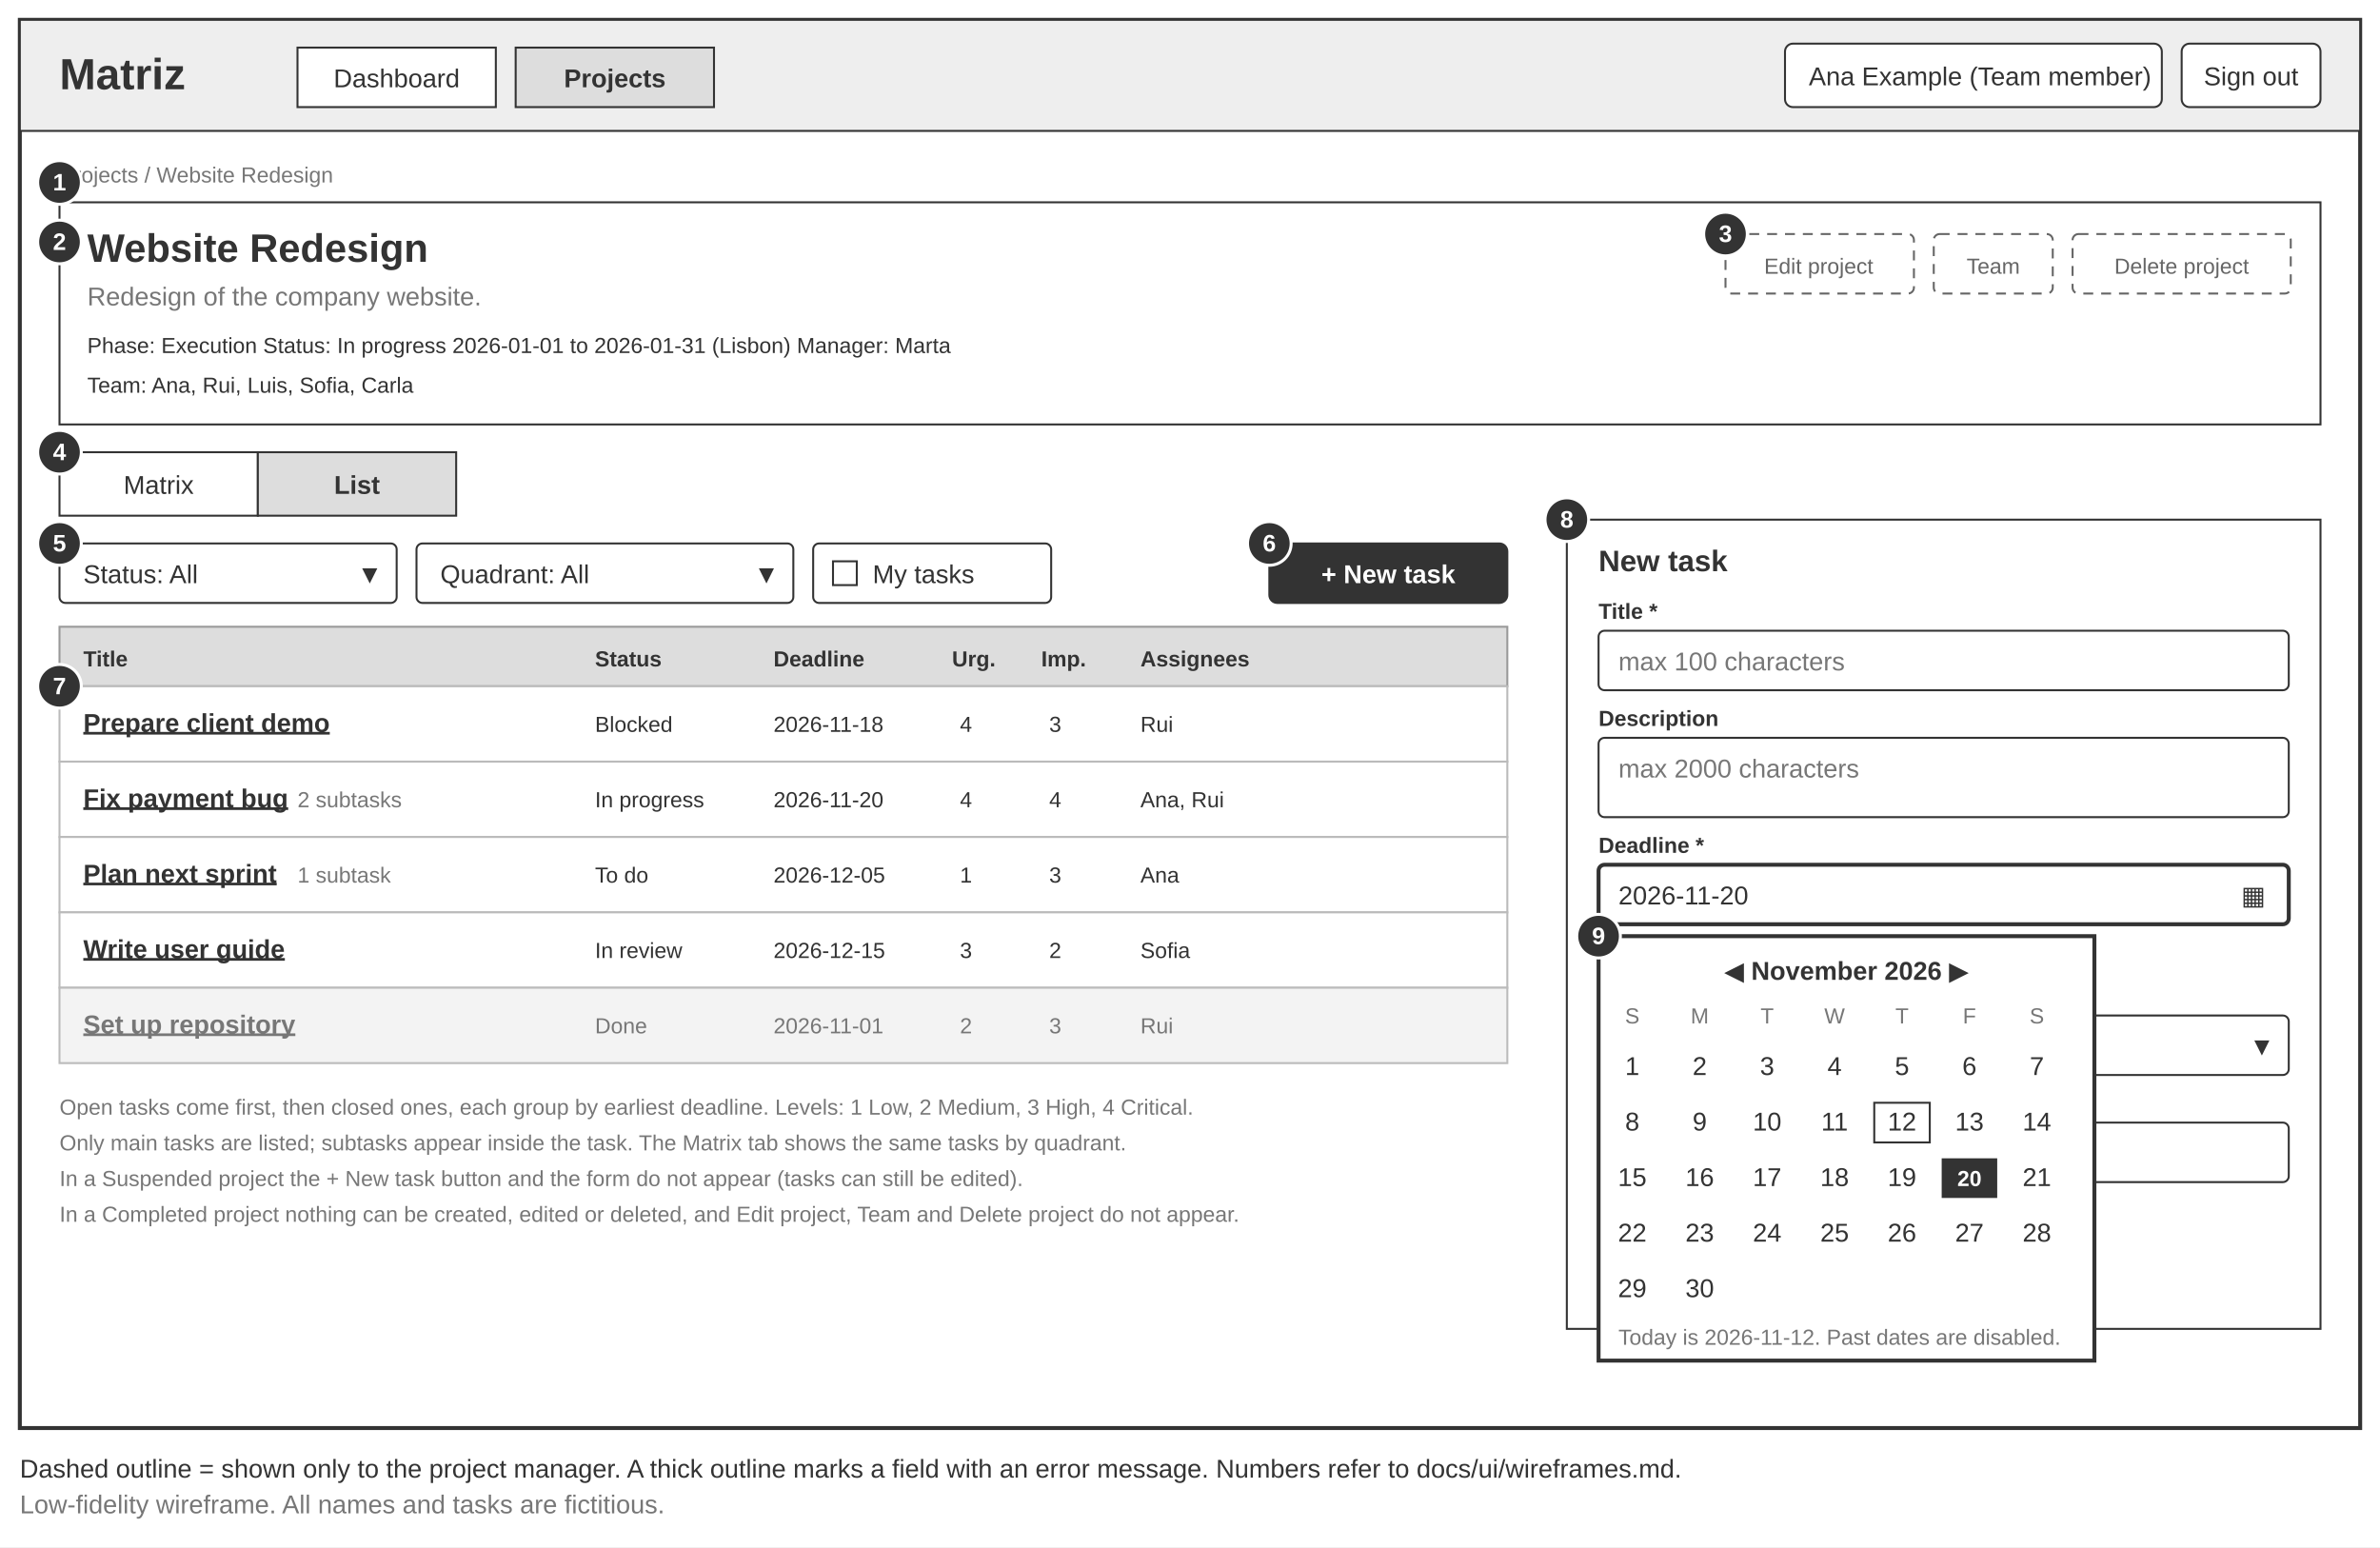
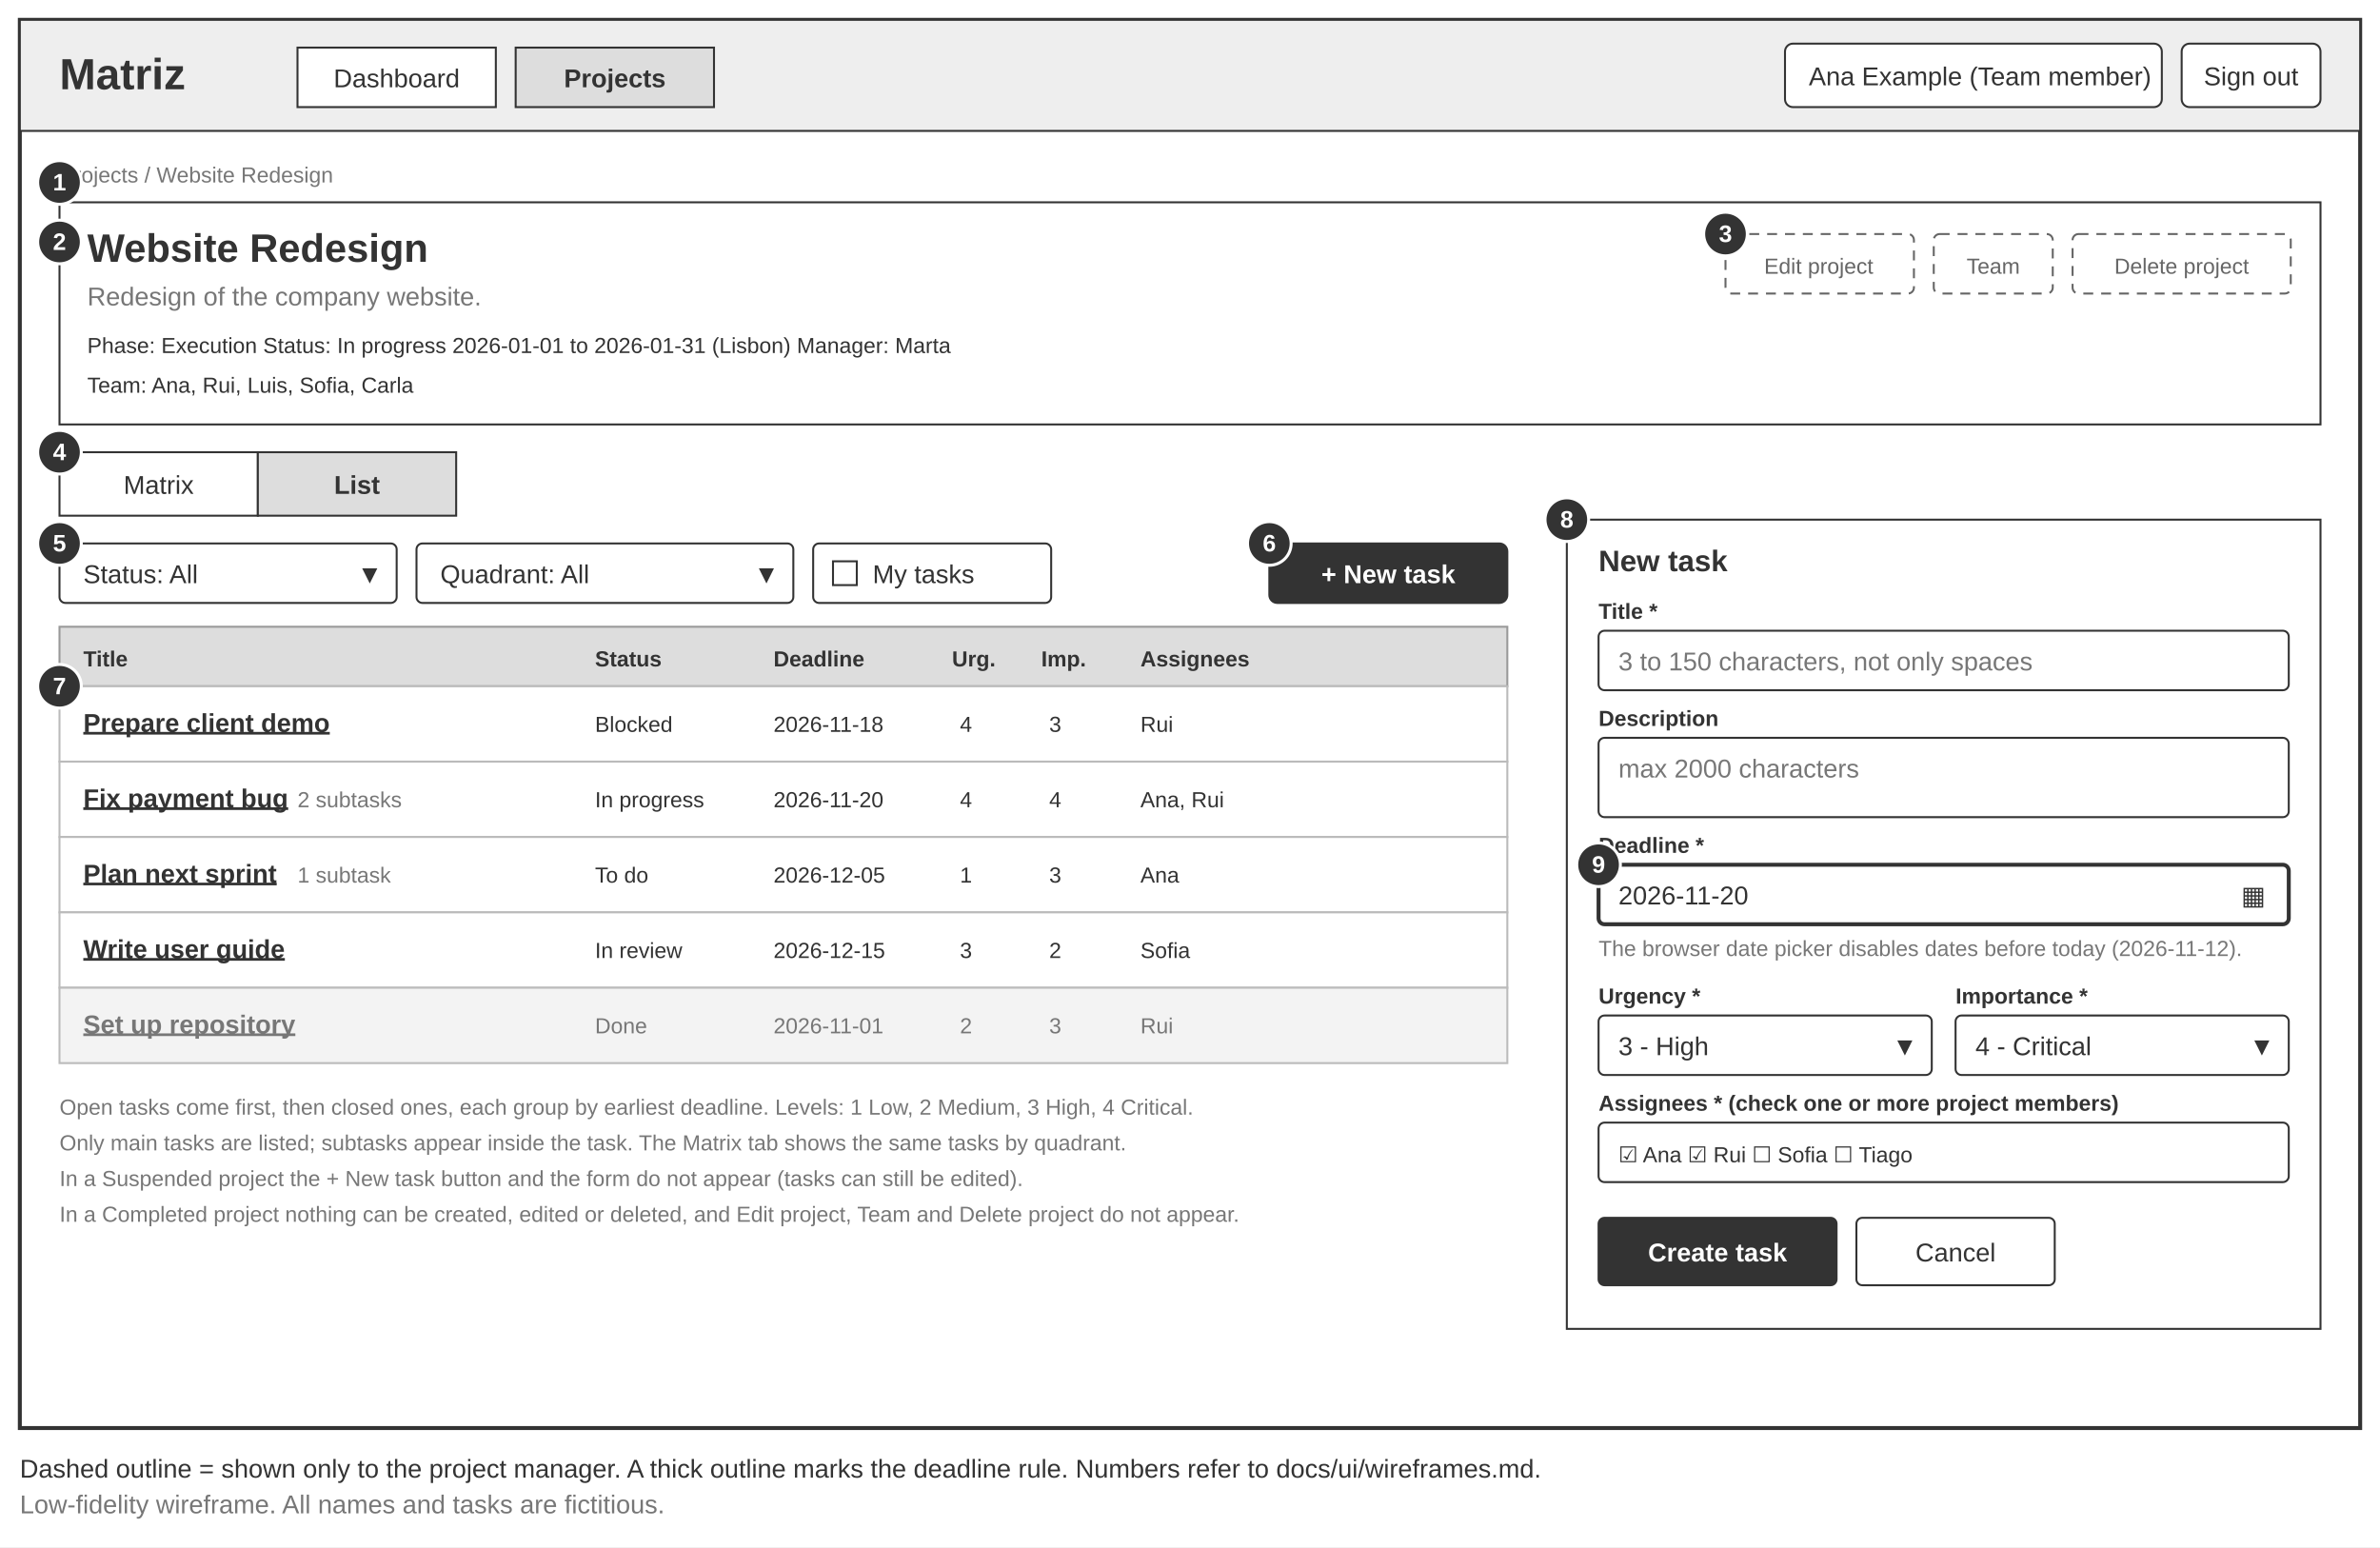
<svg xmlns="http://www.w3.org/2000/svg" viewBox="0 0 1200 780" width="1200" height="780">
  <style>
    text{font-family:Arial,Helvetica,sans-serif;font-size:13px;fill:#333}
    .g{fill:#777}.b{font-weight:bold}.s{font-size:11px}.m{text-anchor:middle}.w{fill:#fff}.l{font-size:20px;font-weight:bold}.u{text-decoration:underline}
    .box{fill:#fff;stroke:#333}.bar{fill:#eee;stroke:#333}.sel{fill:#ddd;stroke:#333}.dash{fill:#fff;stroke:#666;stroke-dasharray:5 4}
    .hd{fill:#ddd;stroke:#999}.row{fill:#fff;stroke:#bbb}.done{fill:#f3f3f3;stroke:#bbb}.dark{fill:#333;stroke:#333}.err{fill:#fff;stroke:#333;stroke-width:2}
    .c{fill:#333;stroke:#fff;stroke-width:1.5}.n{font-size:12px;font-weight:bold;fill:#fff;text-anchor:middle}
  </style>
  <rect x="0" y="0" width="1200" height="780" fill="#ffffff" />
  <rect x="10" y="10" width="1180" height="710" fill="#ffffff" stroke="#333333" stroke-width="2" />
  <rect class="bar" x="10" y="10" width="1180" height="56" />
  <text x="30" y="45" style="font-size:22px;font-weight:bold">Matriz</text>
  <rect class="box" x="150" y="24" width="100" height="30" />
  <text x="200" y="44" class="m">Dashboard</text>
  <rect class="sel" x="260" y="24" width="100" height="30" />
  <text x="310" y="44" class="m b">Projects</text>
  <rect class="box" x="900" y="22" width="190" height="32" rx="4" />
  <text x="912" y="43">Ana Example (Team member)</text>
  <rect class="box" x="1100" y="22" width="70" height="32" rx="4" />
  <text x="1135" y="43" class="m">Sign out</text>
  <text x="30" y="92" class="s g">Projects / Website Redesign</text>
  <rect class="box" x="30" y="102" width="1140" height="112" fill="#fafafa" />
  <text x="44" y="132" class="l">Website Redesign</text>
  <text x="44" y="154" class="g">Redesign of the company website.</text>
  <text x="44" y="178" class="s">Phase: Execution     Status: In progress     2026-01-01 to 2026-01-31 (Lisbon)     Manager: Marta</text>
  <text x="44" y="198" class="s">Team: Ana, Rui, Luis, Sofia, Carla</text>
  <rect class="dash" x="870" y="118" width="95" height="30" rx="3" />
  <text x="917" y="138" class="m s" style="fill:#666">Edit project</text>
  <rect class="dash" x="975" y="118" width="60" height="30" rx="3" />
  <text x="1005" y="138" class="m s" style="fill:#666">Team</text>
  <rect class="dash" x="1045" y="118" width="110" height="30" rx="3" />
  <text x="1100" y="138" class="m s" style="fill:#666">Delete project</text>
  <rect class="box" x="30" y="228" width="100" height="32" />
  <text x="80" y="249" class="m">Matrix</text>
  <rect class="sel" x="130" y="228" width="100" height="32" />
  <text x="180" y="249" class="m b">List</text>
  <rect class="box" x="30" y="274" width="170" height="30" rx="3" />
  <text x="42" y="294">Status: All</text>
  <text x="180" y="294">▼</text>
  <rect class="box" x="210" y="274" width="190" height="30" rx="3" />
  <text x="222" y="294">Quadrant: All</text>
  <text x="380" y="294">▼</text>
  <rect class="box" x="410" y="274" width="120" height="30" rx="3" />
  <rect class="box" x="420" y="283" width="12" height="12" />
  <text x="440" y="294">My tasks</text>
  <rect class="dark" x="640" y="274" width="120" height="30" rx="4" />
  <text x="700" y="294" class="m w b">+ New task</text>
  <rect class="hd" x="30" y="316" width="730" height="30" />
  <text x="42" y="336" class="b s">Title</text>
  <text x="300" y="336" class="b s">Status</text>
  <text x="390" y="336" class="b s">Deadline</text>
  <text x="480" y="336" class="b s">Urg.</text>
  <text x="525" y="336" class="b s">Imp.</text>
  <text x="575" y="336" class="b s">Assignees</text>
  <rect class="row" x="30" y="346" width="730" height="38" />
  <text x="42" y="369" class="u b">Prepare client demo</text>
  <text x="300" y="369" class="s">Blocked</text>
  <text x="390" y="369" class="s">2026-11-18</text>
  <text x="484" y="369" class="s">4</text>
  <text x="529" y="369" class="s">3</text>
  <text x="575" y="369" class="s">Rui</text>
  <rect class="row" x="30" y="384" width="730" height="38" />
  <text x="42" y="407" class="u b">Fix payment bug</text>
  <text x="150" y="407" class="s g">2 subtasks</text>
  <text x="300" y="407" class="s">In progress</text>
  <text x="390" y="407" class="s">2026-11-20</text>
  <text x="484" y="407" class="s">4</text>
  <text x="529" y="407" class="s">4</text>
  <text x="575" y="407" class="s">Ana, Rui</text>
  <rect class="row" x="30" y="422" width="730" height="38" />
  <text x="42" y="445" class="u b">Plan next sprint</text>
  <text x="150" y="445" class="s g">1 subtask</text>
  <text x="300" y="445" class="s">To do</text>
  <text x="390" y="445" class="s">2026-12-05</text>
  <text x="484" y="445" class="s">1</text>
  <text x="529" y="445" class="s">3</text>
  <text x="575" y="445" class="s">Ana</text>
  <rect class="row" x="30" y="460" width="730" height="38" />
  <text x="42" y="483" class="u b">Write user guide</text>
  <text x="300" y="483" class="s">In review</text>
  <text x="390" y="483" class="s">2026-12-15</text>
  <text x="484" y="483" class="s">3</text>
  <text x="529" y="483" class="s">2</text>
  <text x="575" y="483" class="s">Sofia</text>
  <rect class="done" x="30" y="498" width="730" height="38" />
  <text x="42" y="521" class="u b g">Set up repository</text>
  <text x="300" y="521" class="s g">Done</text>
  <text x="390" y="521" class="s g">2026-11-01</text>
  <text x="484" y="521" class="s g">2</text>
  <text x="529" y="521" class="s g">3</text>
  <text x="575" y="521" class="s g">Rui</text>
  <text x="30" y="562" class="s g">Open tasks come first, then closed ones, each group by earliest deadline. Levels: 1 Low, 2 Medium, 3 High, 4 Critical.</text>
  <text x="30" y="580" class="s g">Only main tasks are listed; subtasks appear inside the task. The Matrix tab shows the same tasks by quadrant.</text>
  <text x="30" y="598" class="s g">In a Suspended project the + New task button and the form do not appear (tasks can still be edited).</text>
  <text x="30" y="616" class="s g">In a Completed project nothing can be created, edited or deleted, and Edit project, Team and Delete project do not appear.</text>
  <rect class="box" x="790" y="262" width="380" height="408" fill="#fafafa" />
  <text x="806" y="288" class="b" style="font-size:15px">New task</text>
  <text x="806" y="312" class="s b">Title *</text>
  <rect class="box" x="806" y="318" width="348" height="30" rx="3" />
-   <text x="816" y="338" class="g">max 100 characters</text>
+   <text x="816" y="338" class="g">3 to 150 characters, not only spaces</text>
  <text x="806" y="366" class="s b">Description</text>
  <rect class="box" x="806" y="372" width="348" height="40" rx="3" />
  <text x="816" y="392" class="g">max 2000 characters</text>
  <text x="806" y="430" class="s b">Deadline *</text>
  <rect class="err" x="806" y="436" width="348" height="30" rx="3" />
  <text x="816" y="456">2026-11-20</text>
  <text x="1130" y="456">▦</text>
  <text x="806" y="506" class="s b">Urgency *</text>
  <rect class="box" x="806" y="512" width="168" height="30" rx="3" />
  <text x="816" y="532">3 - High</text>
  <text x="954" y="532">▼</text>
  <text x="986" y="506" class="s b">Importance *</text>
  <rect class="box" x="986" y="512" width="168" height="30" rx="3" />
  <text x="996" y="532">4 - Critical</text>
  <text x="1134" y="532">▼</text>
-   <text x="806" y="560" class="s b">Assignees * (project members)</text>
+   <text x="806" y="560" class="s b">Assignees * (check one or more project members)</text>
  <rect class="box" x="806" y="566" width="348" height="30" rx="3" />
-   <text x="816" y="586" class="s">Ana x   Rui x   + add</text>
+   <text x="816" y="586" class="s">☑ Ana   ☑ Rui   ☐ Sofia   ☐ Tiago</text>
  <rect class="dark" x="806" y="614" width="120" height="34" rx="3" />
  <text x="866" y="636" class="m w b">Create task</text>
  <rect class="box" x="936" y="614" width="100" height="34" rx="3" />
  <text x="986" y="636" class="m">Cancel</text>
-   <rect x="806" y="472" width="250" height="214" fill="#ffffff" stroke="#333333" stroke-width="2" />
-   <text x="931" y="494" class="m b">◀   November 2026   ▶</text>
-   <text x="823" y="516" class="m s g">S</text>
-   <text x="857" y="516" class="m s g">M</text>
-   <text x="891" y="516" class="m s g">T</text>
-   <text x="925" y="516" class="m s g">W</text>
-   <text x="959" y="516" class="m s g">T</text>
-   <text x="993" y="516" class="m s g">F</text>
-   <text x="1027" y="516" class="m s g">S</text>
-   <g class="m s" style="fill:#bbb">
-     <text x="823" y="542">1</text>
-     <text x="857" y="542">2</text>
-     <text x="891" y="542">3</text>
-     <text x="925" y="542">4</text>
-     <text x="959" y="542">5</text>
-     <text x="993" y="542">6</text>
-     <text x="1027" y="542">7</text>
-     <text x="823" y="570">8</text>
-     <text x="857" y="570">9</text>
-     <text x="891" y="570">10</text>
-     <text x="925" y="570">11</text>
-   </g>
-   <rect x="945" y="556" width="28" height="20" fill="#ffffff" stroke="#333333" />
-   <g class="m s">
-     <text x="959" y="570">12</text>
-     <text x="993" y="570">13</text>
-     <text x="1027" y="570">14</text>
-     <text x="823" y="598">15</text>
-     <text x="857" y="598">16</text>
-     <text x="891" y="598">17</text>
-     <text x="925" y="598">18</text>
-     <text x="959" y="598">19</text>
-   </g>
-   <rect x="979" y="584" width="28" height="20" fill="#333333" />
-   <text x="993" y="598" class="m s w b">20</text>
-   <g class="m s">
-     <text x="1027" y="598">21</text>
-     <text x="823" y="626">22</text>
-     <text x="857" y="626">23</text>
-     <text x="891" y="626">24</text>
-     <text x="925" y="626">25</text>
-     <text x="959" y="626">26</text>
-     <text x="993" y="626">27</text>
-     <text x="1027" y="626">28</text>
-     <text x="823" y="654">29</text>
-     <text x="857" y="654">30</text>
-   </g>
-   <text x="816" y="678" class="s g">Today is 2026-11-12. Past dates are disabled.</text>
+   <text x="806" y="482" class="s g">The browser date picker disables dates before today (2026-11-12).</text>
  <circle class="c" cx="30" cy="92" r="11" />
  <text class="n" x="30" y="96">1</text>
  <circle class="c" cx="30" cy="102" r="11" transform="translate(0 20)" />
  <text class="n" x="30" y="126">2</text>
  <circle class="c" cx="870" cy="118" r="11" />
  <text class="n" x="870" y="122">3</text>
  <circle class="c" cx="30" cy="228" r="11" />
  <text class="n" x="30" y="232">4</text>
  <circle class="c" cx="30" cy="274" r="11" />
  <text class="n" x="30" y="278">5</text>
  <circle class="c" cx="640" cy="274" r="11" />
  <text class="n" x="640" y="278">6</text>
  <circle class="c" cx="30" cy="346" r="11" />
  <text class="n" x="30" y="350">7</text>
  <circle class="c" cx="790" cy="262" r="11" />
  <text class="n" x="790" y="266">8</text>
-   <circle class="c" cx="806" cy="472" r="11" />
-   <text class="n" x="806" y="476">9</text>
-   <text x="10" y="745">Dashed outline = shown only to the project manager. A thick outline marks a field with an error message. Numbers refer to docs/ui/wireframes.md.</text>
+   <circle class="c" cx="806" cy="436" r="11" />
+   <text class="n" x="806" y="440">9</text>
+   <text x="10" y="745">Dashed outline = shown only to the project manager. A thick outline marks the deadline rule. Numbers refer to docs/ui/wireframes.md.</text>
  <text x="10" y="763" class="g">Low-fidelity wireframe. All names and tasks are fictitious.</text>
</svg>
